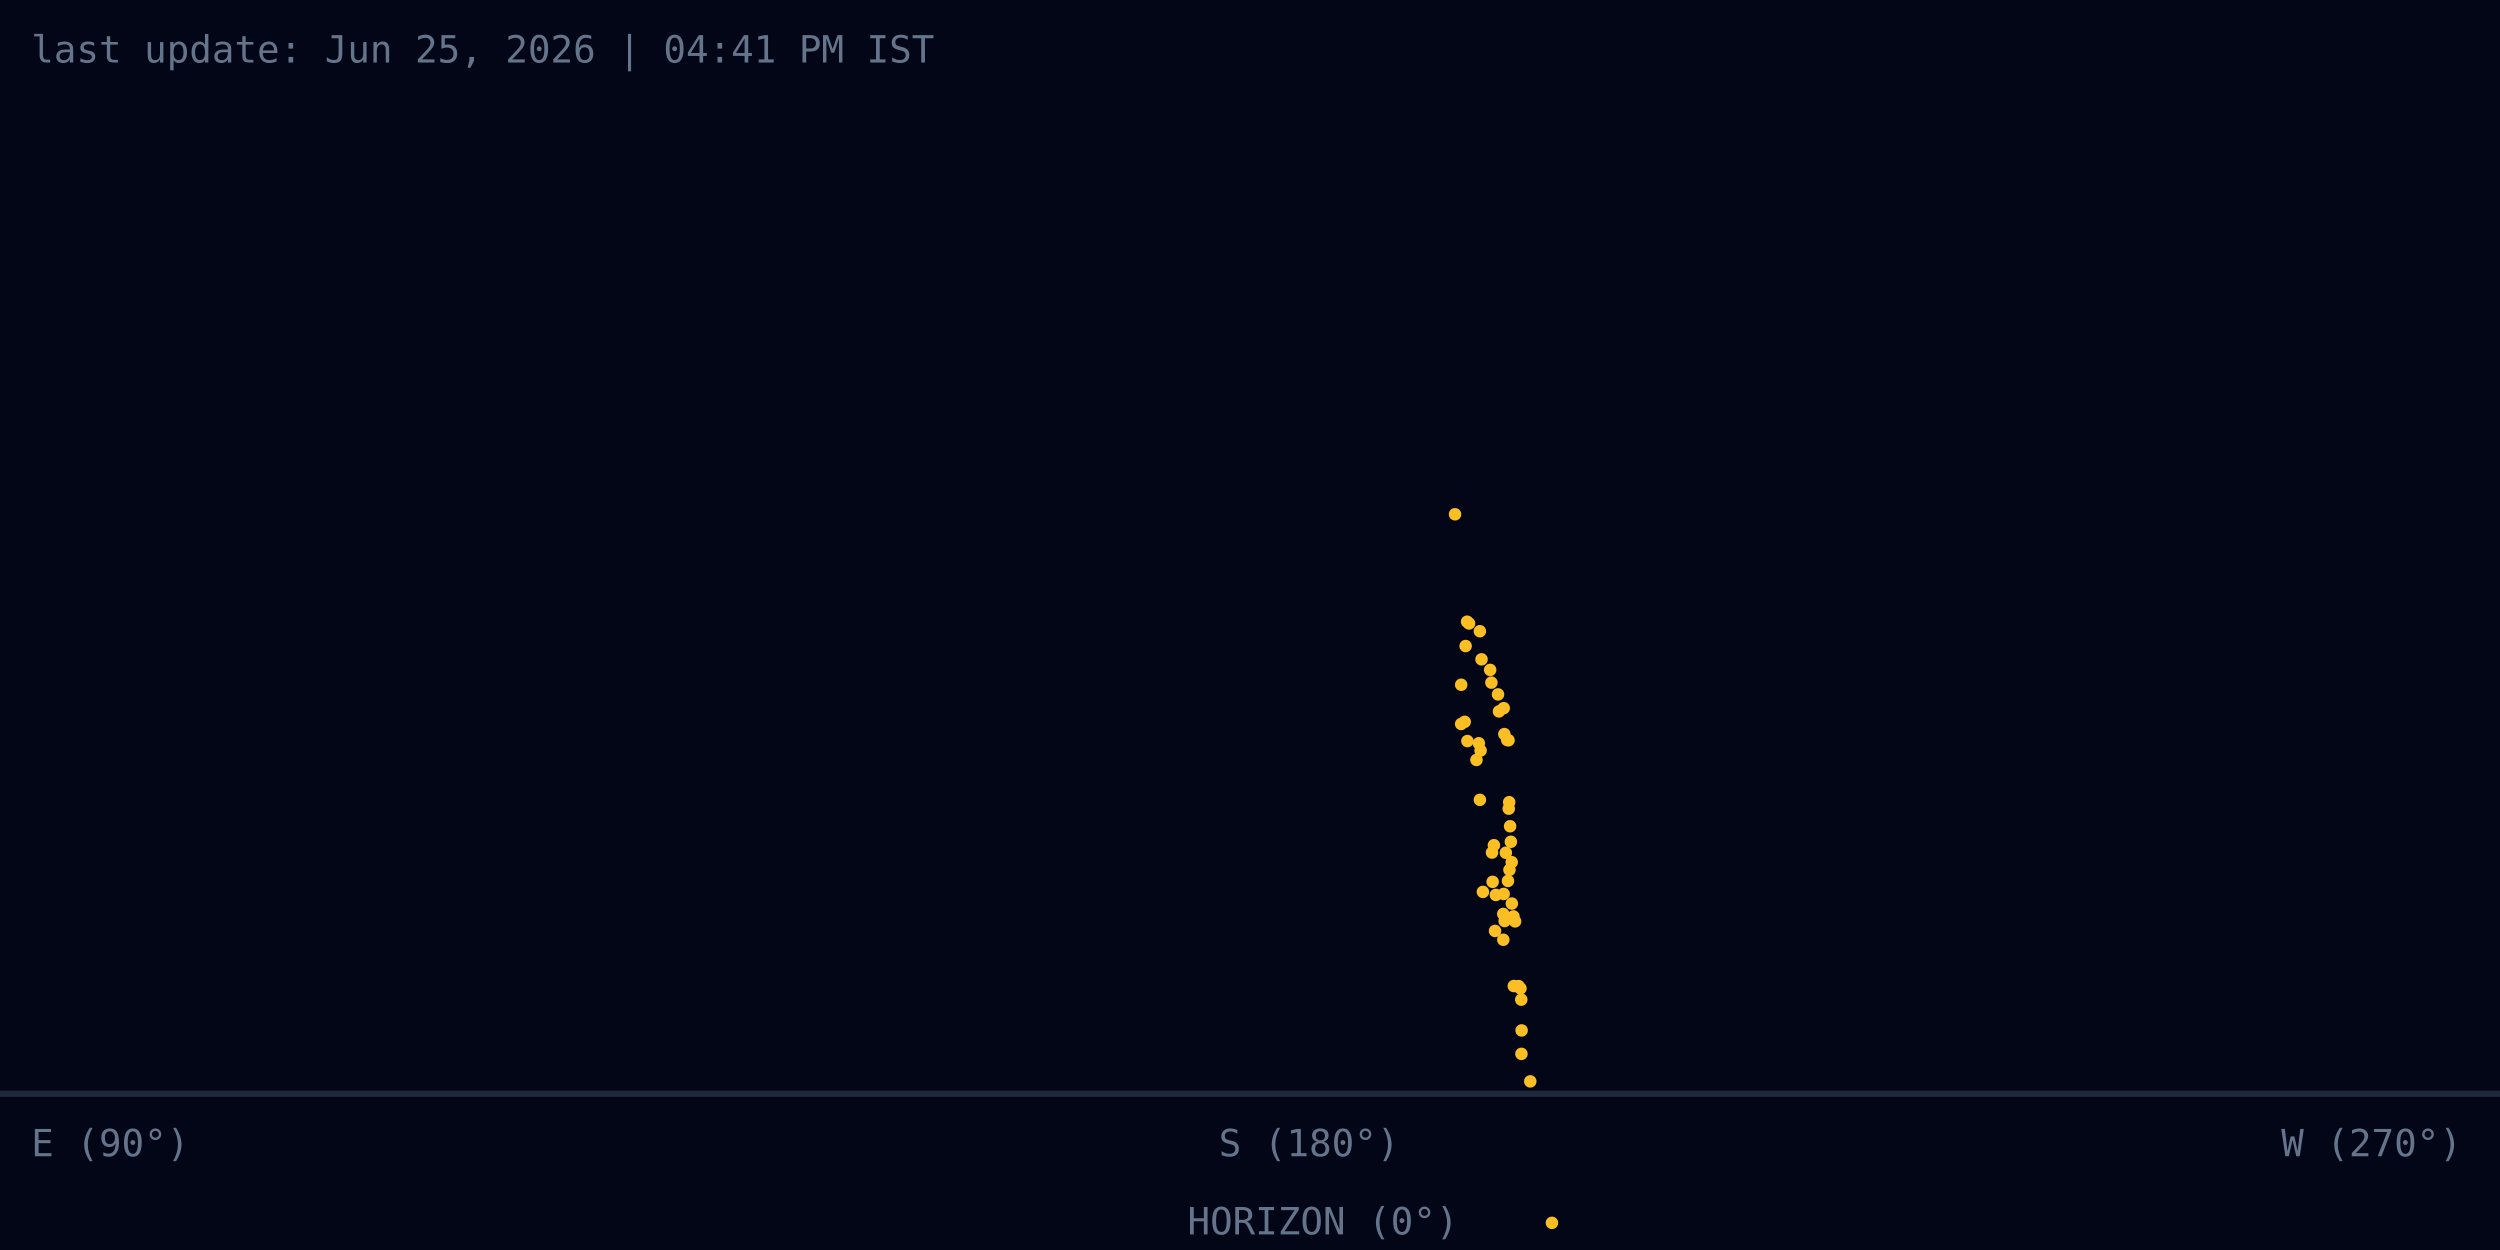
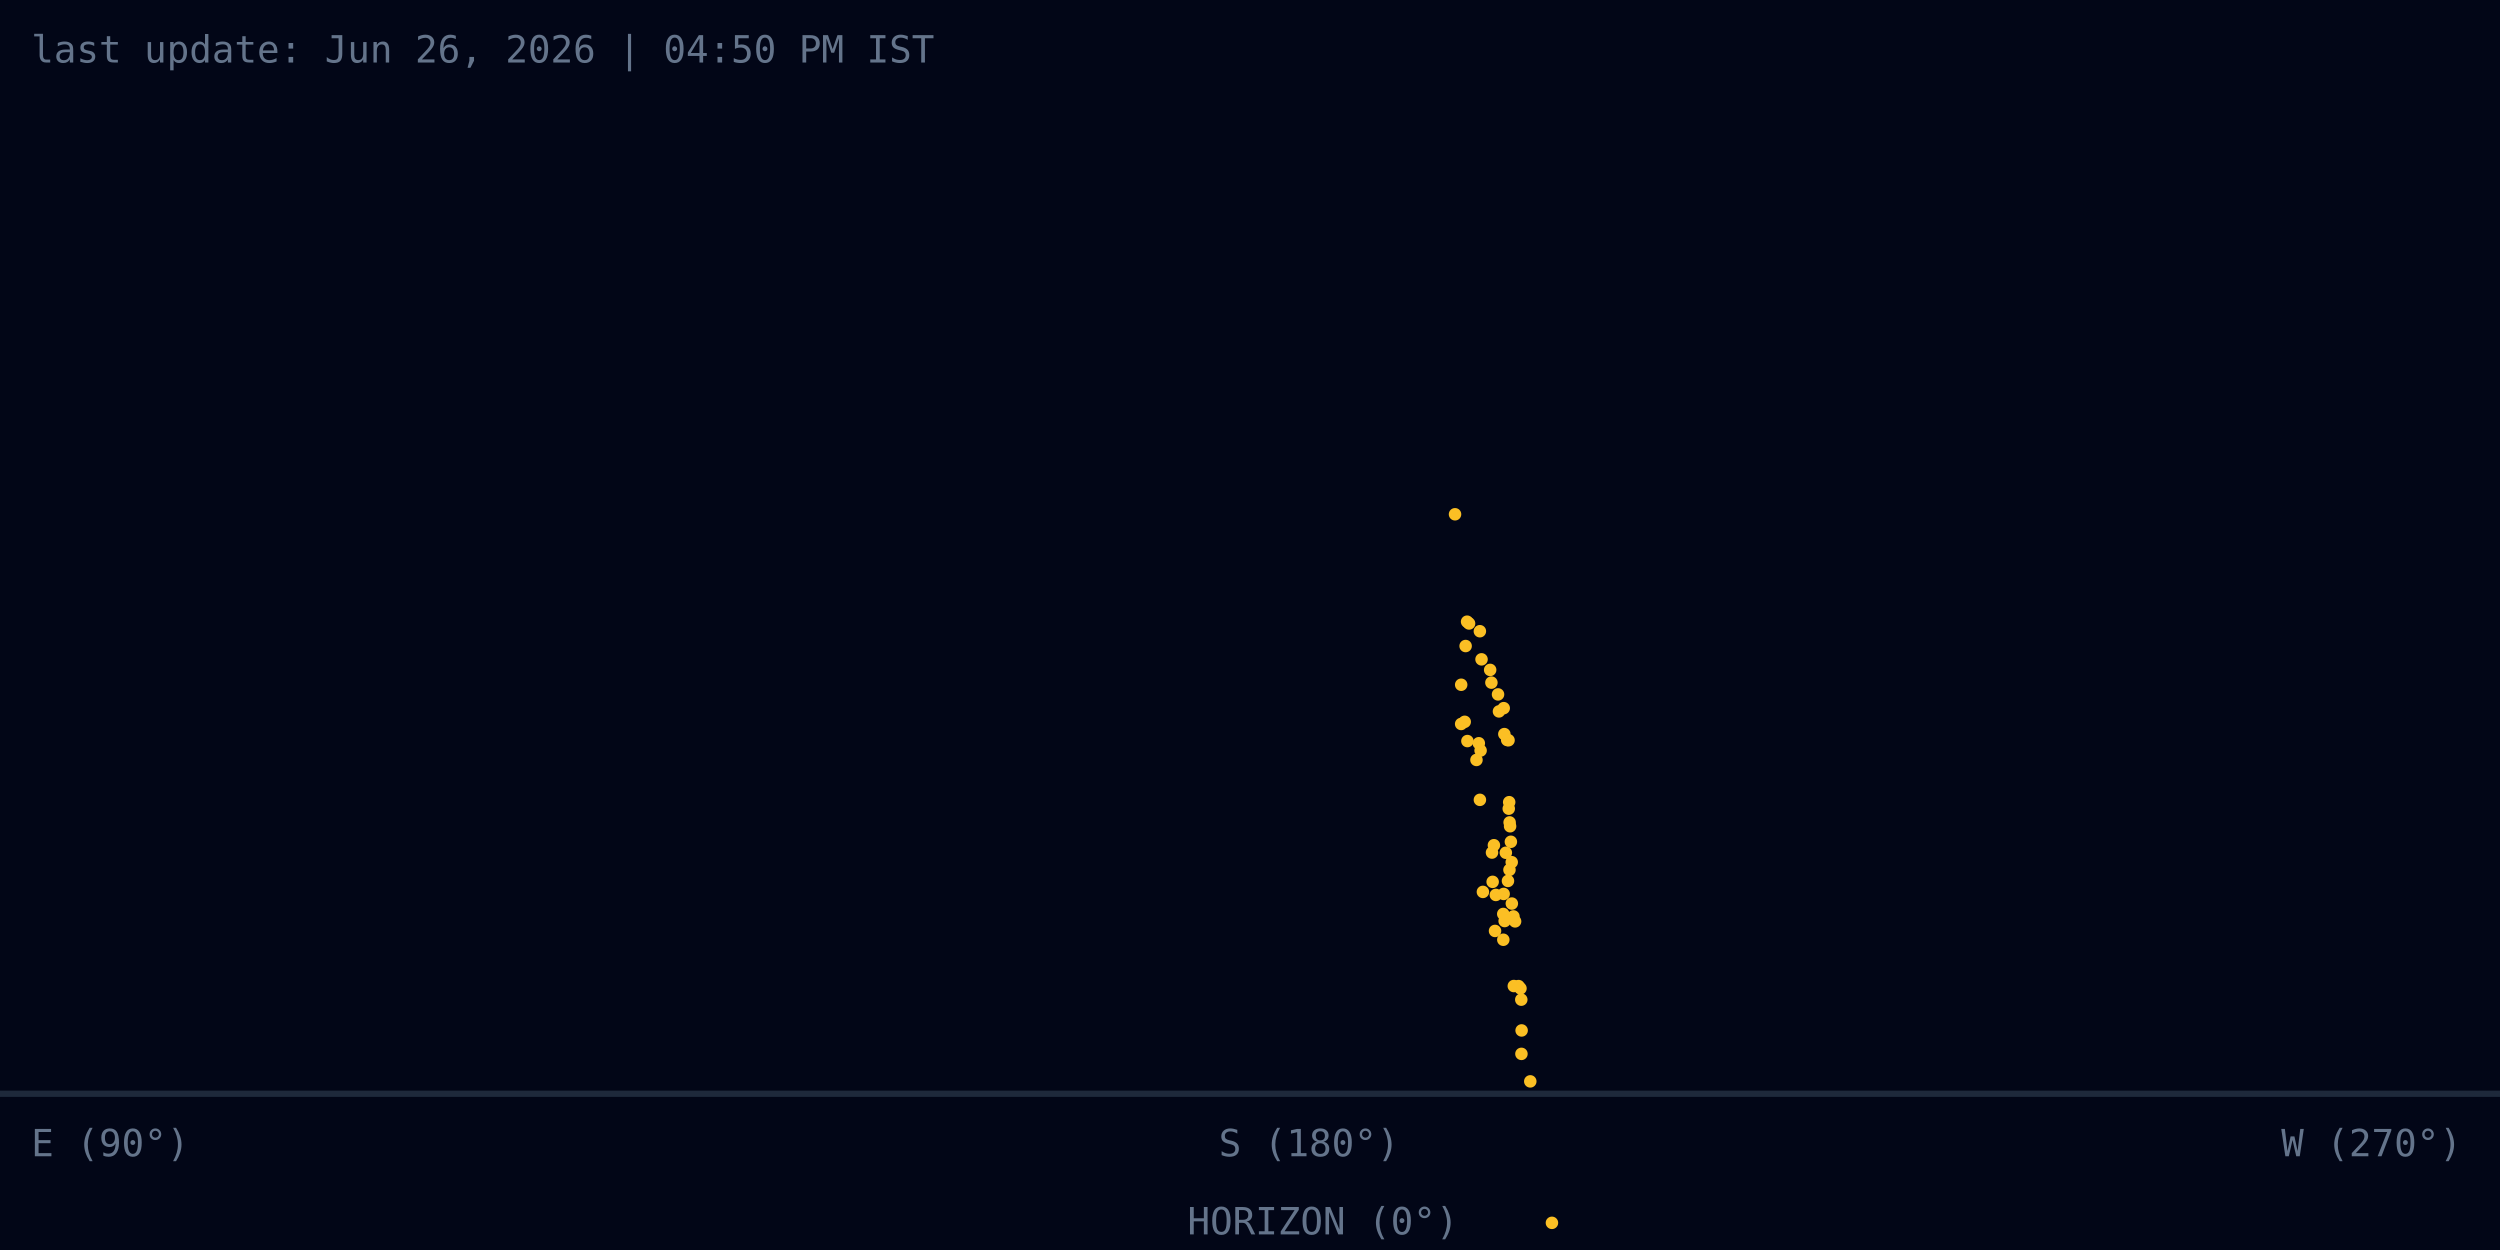
<svg xmlns="http://www.w3.org/2000/svg" width="800" height="400" viewBox="0 0 800 400">
  <rect width="800" height="400" fill="#020617" />
-   <text id="last-update" x="10" y="20" fill="#64748b" font-family="monospace">last update: Jun 25, 2026 | 04:41 PM IST</text>
+   <text id="last-update" x="10" y="20" fill="#64748b" font-family="monospace">last update: Jun 26, 2026 | 04:50 PM IST</text>
  <line x1="0" y1="350" x2="800" y2="350" stroke="#1e293b" stroke-width="2" />
  <text x="380" y="395" fill="#64748b" font-size="12" font-family="monospace">HORIZON (0°)</text>
  <text x="730" y="370" fill="#64748b" font-size="12" font-family="monospace">W (270°)</text>
  <text x="390" y="370" fill="#64748b" font-size="12" font-family="monospace">S (180°)</text>
  <text x="10" y="370" fill="#64748b" font-size="12" font-family="monospace">E (90°)</text>
  <g id="analemma-points">
    <circle cx=" 465.61" cy=" 164.57" r="2" fill="#fbbf24">
 </circle>
    <circle cx=" 467.57" cy=" 231.67" r="2" fill="#fbbf24">
 </circle>
    <circle cx=" 467.58" cy=" 219.12" r="2" fill="#fbbf24">
 </circle>
    <circle cx=" 468.71" cy=" 230.98" r="2" fill="#fbbf24">
 </circle>
    <circle cx=" 469.57" cy=" 237.14" r="2" fill="#fbbf24">
 </circle>
    <circle cx=" 469.00" cy=" 206.73" r="2" fill="#fbbf24">
 </circle>
    <circle cx=" 469.47" cy=" 198.94" r="2" fill="#fbbf24">
 </circle>
    <circle cx=" 470.10" cy=" 199.51" r="2" fill="#fbbf24">
 </circle>
    <circle cx=" 474.53" cy=" 285.41" r="2" fill="#fbbf24">
 </circle>
    <circle cx=" 472.47" cy=" 243.18" r="2" fill="#fbbf24">
 </circle>
    <circle cx=" 473.57" cy=" 255.95" r="2" fill="#fbbf24">
 </circle>
    <circle cx=" 473.22" cy=" 237.84" r="2" fill="#fbbf24">
 </circle>
    <circle cx=" 473.79" cy=" 240.17" r="2" fill="#fbbf24">
 </circle>
    <circle cx=" 473.56" cy=" 201.99" r="2" fill="#fbbf24">
 </circle>
    <circle cx=" 474.09" cy=" 210.99" r="2" fill="#fbbf24">
 </circle>
    <circle cx=" 478.41" cy=" 297.90" r="2" fill="#fbbf24">
 </circle>
    <circle cx=" 477.65" cy=" 282.19" r="2" fill="#fbbf24">
 </circle>
    <circle cx=" 477.44" cy=" 272.82" r="2" fill="#fbbf24">
 </circle>
    <circle cx=" 478.67" cy=" 286.38" r="2" fill="#fbbf24">
 </circle>
    <circle cx=" 478.05" cy=" 270.47" r="2" fill="#fbbf24">
 </circle>
    <circle cx=" 476.85" cy=" 214.37" r="2" fill="#fbbf24">
 </circle>
    <circle cx=" 477.25" cy=" 218.44" r="2" fill="#fbbf24">
 </circle>
    <circle cx=" 481.06" cy=" 300.72" r="2" fill="#fbbf24">
 </circle>
    <circle cx=" 481.04" cy=" 292.47" r="2" fill="#fbbf24">
 </circle>
    <circle cx=" 481.49" cy=" 294.73" r="2" fill="#fbbf24">
 </circle>
    <circle cx=" 481.17" cy=" 286.06" r="2" fill="#fbbf24">
 </circle>
    <circle cx=" 479.37" cy=" 222.21" r="2" fill="#fbbf24">
 </circle>
    <circle cx=" 479.67" cy=" 227.65" r="2" fill="#fbbf24">
 </circle>
    <circle cx=" 498.29" cy=" 411.31" r="2" fill="#fbbf24">
 </circle>
    <circle cx=" 498.34" cy=" 411.53" r="2" fill="#fbbf24">
 </circle>
    <circle cx=" 484.42" cy=" 315.53" r="2" fill="#fbbf24">
 </circle>
    <circle cx=" 486.86" cy=" 337.24" r="2" fill="#fbbf24">
 </circle>
    <circle cx=" 481.87" cy=" 272.88" r="2" fill="#fbbf24">
 </circle>
    <circle cx=" 482.55" cy=" 281.90" r="2" fill="#fbbf24">
 </circle>
    <circle cx=" 481.19" cy=" 226.61" r="2" fill="#fbbf24">
 </circle>
    <circle cx=" 481.39" cy=" 234.91" r="2" fill="#fbbf24">
 </circle>
    <circle cx=" 486.92" cy=" 329.74" r="2" fill="#fbbf24">
 </circle>
    <circle cx=" 483.03" cy=" 278.36" r="2" fill="#fbbf24">
 </circle>
    <circle cx=" 483.79" cy=" 289.14" r="2" fill="#fbbf24">
 </circle>
    <circle cx=" 485.93" cy=" 315.55" r="2" fill="#fbbf24">
 </circle>
    <circle cx=" 484.30" cy=" 293.26" r="2" fill="#fbbf24">
 </circle>
    <circle cx=" 482.30" cy=" 236.80" r="2" fill="#fbbf24">
 </circle>
    <circle cx=" 482.80" cy=" 258.78" r="2" fill="#fbbf24">
 </circle>
    <circle cx=" 501.22" cy=" 413.90" r="2" fill="#fbbf24">
 </circle>
    <circle cx=" 489.69" cy=" 346.04" r="2" fill="#fbbf24">
 </circle>
    <circle cx=" 486.81" cy=" 319.89" r="2" fill="#fbbf24">
 </circle>
    <circle cx=" 484.83" cy=" 294.84" r="2" fill="#fbbf24">
 </circle>
    <circle cx=" 486.55" cy=" 316.29" r="2" fill="#fbbf24">
 </circle>
    <circle cx=" 482.73" cy=" 236.88" r="2" fill="#fbbf24">
 </circle>
    <circle cx=" 483.48" cy=" 269.37" r="2" fill="#fbbf24">
 </circle>
    <circle cx=" 496.62" cy=" 391.31" r="2" fill="#fbbf24">
 </circle>
    <circle cx=" 483.75" cy=" 275.90" r="2" fill="#fbbf24">
 </circle>
    <circle cx=" 483.23" cy=" 264.40" r="2" fill="#fbbf24">
 </circle>
    <circle cx=" 482.94" cy=" 256.70" r="2" fill="#fbbf24">
 </circle>
+     <circle cx=" 483.08" cy=" 263.17" r="2" fill="#fbbf24">
+  </circle>
  </g>
</svg>
